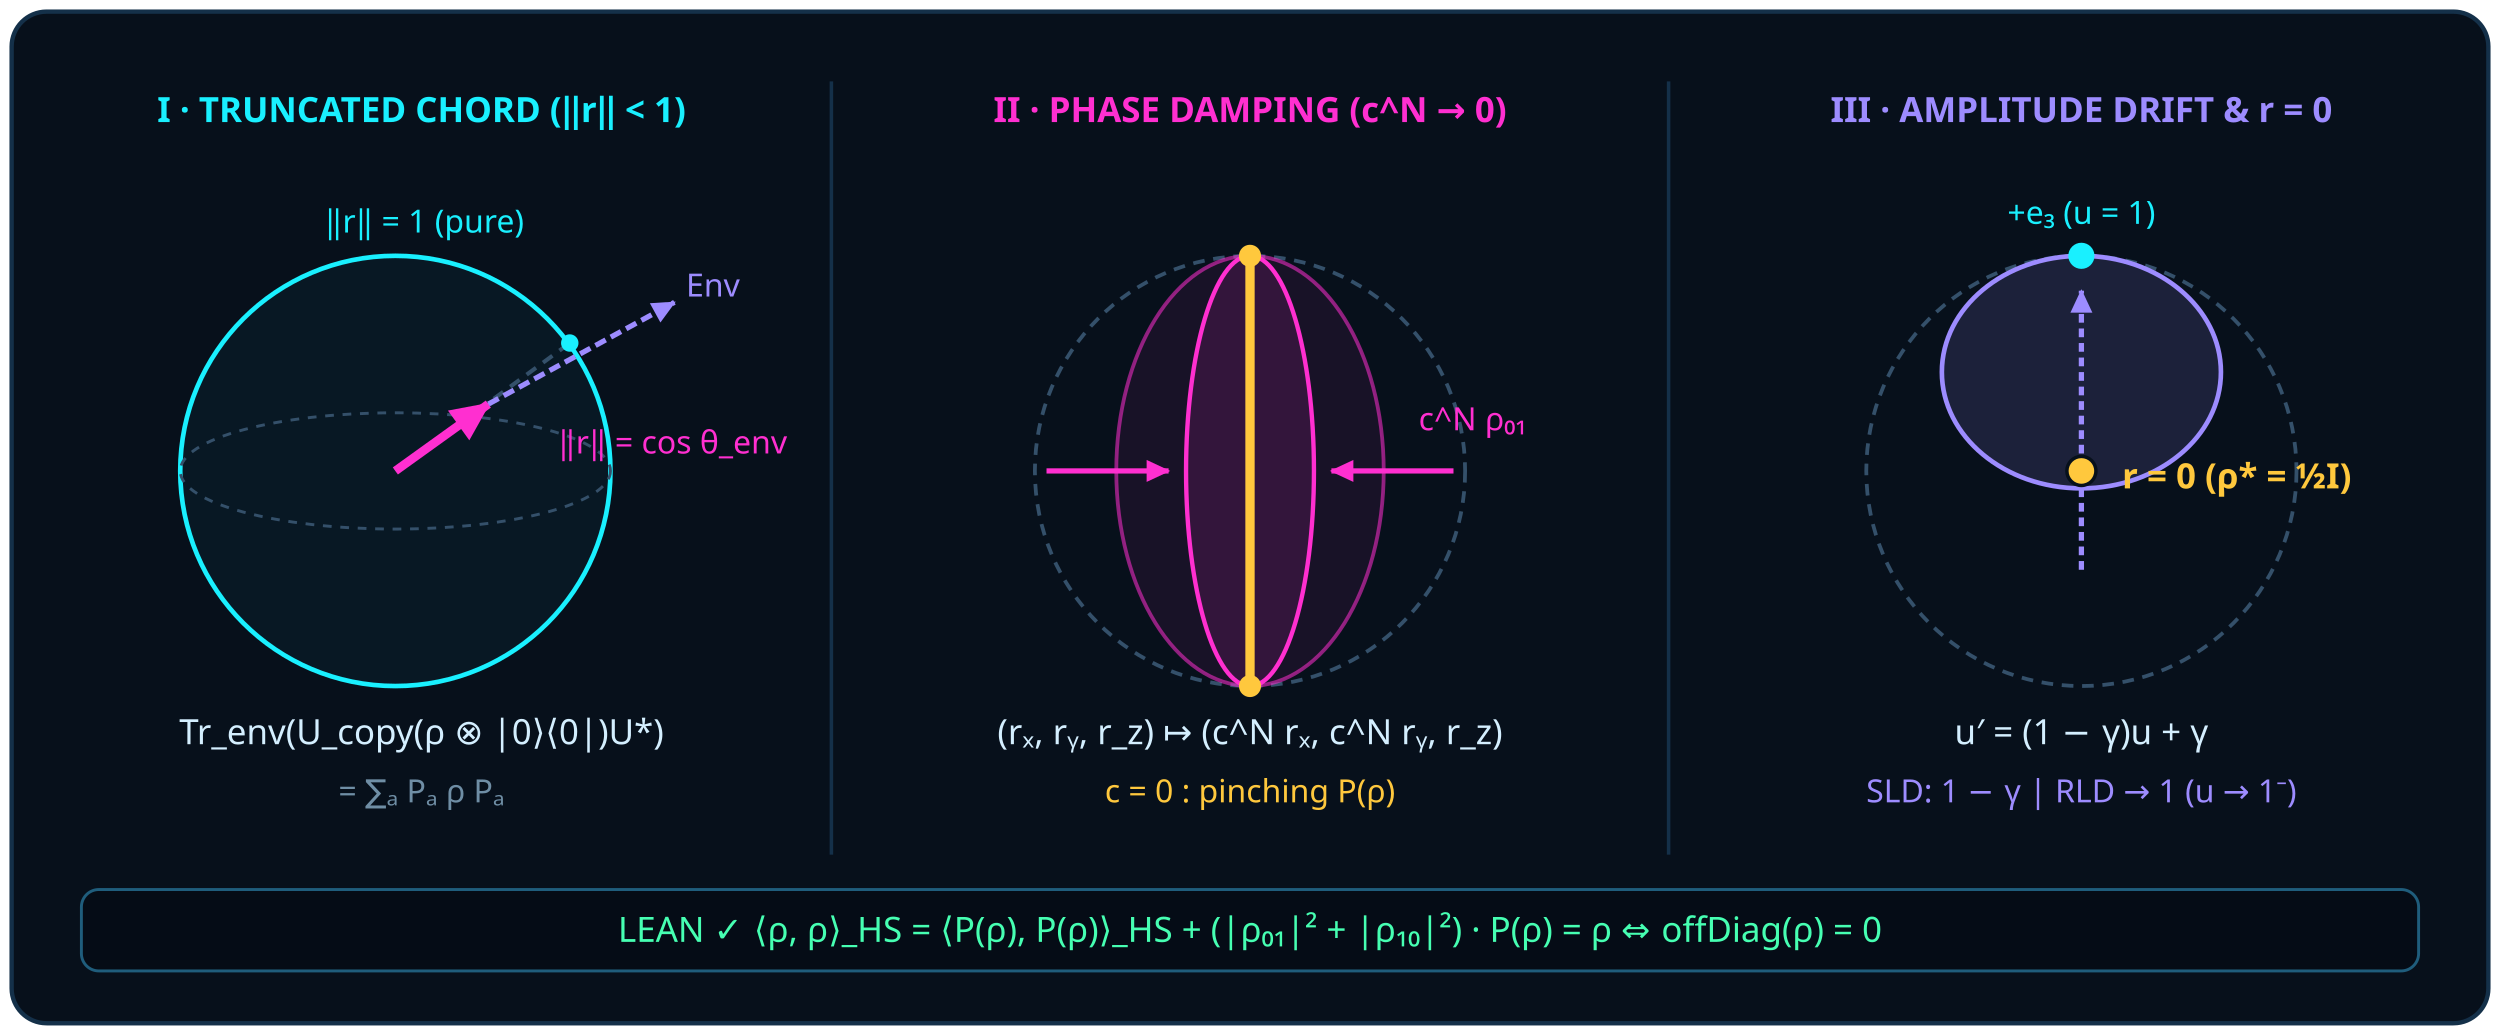
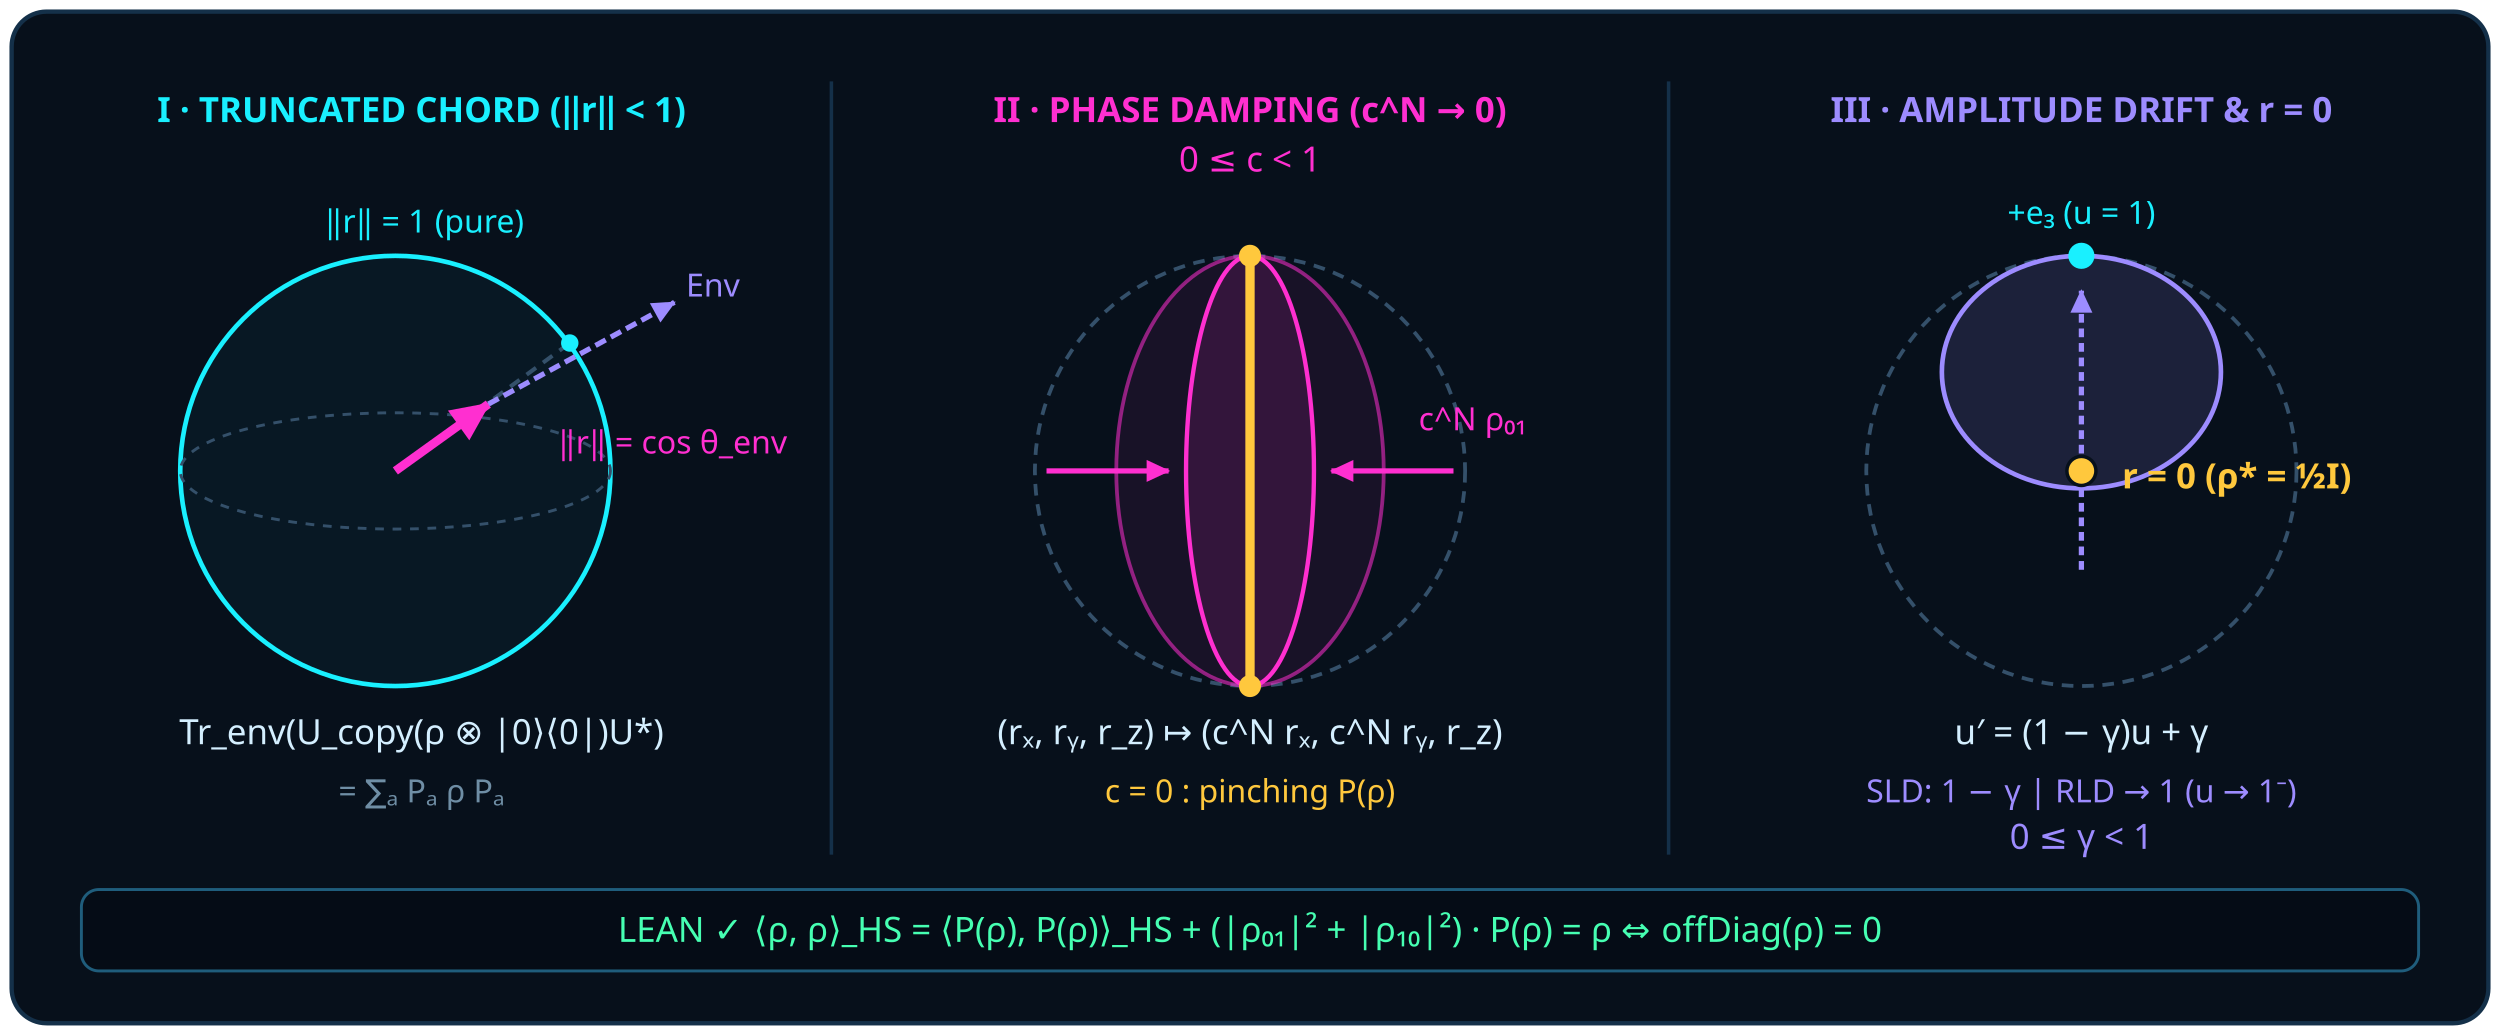
<svg xmlns="http://www.w3.org/2000/svg" viewBox="0 0 860 356" width="860" height="356">
  <defs>
    <marker id="p4-cyan" viewBox="0 0 10 10" refX="8" refY="5" markerWidth="6" markerHeight="6" orient="auto-start-reverse">
      <path d="M1 1.5L8.5 5L1 8.5Z" fill="#19f0ff" />
    </marker>
    <marker id="p4-mag" viewBox="0 0 10 10" refX="8" refY="5" markerWidth="6" markerHeight="6" orient="auto-start-reverse">
      <path d="M1 1.5L8.5 5L1 8.5Z" fill="#ff2fd0" />
    </marker>
    <marker id="p4-vio" viewBox="0 0 10 10" refX="8" refY="5" markerWidth="6" markerHeight="6" orient="auto-start-reverse">
      <path d="M1 1.5L8.5 5L1 8.5Z" fill="#9d8cff" />
    </marker>
    <marker id="p4-amb" viewBox="0 0 10 10" refX="8" refY="5" markerWidth="6" markerHeight="6" orient="auto-start-reverse">
      <path d="M1 1.5L8.5 5L1 8.5Z" fill="#ffc83d" />
    </marker>
  </defs>
  <rect x="4" y="4" width="852" height="348" rx="12" fill="#07101b" stroke="#143049" stroke-width="1.5" />
  <line x1="286" y1="28" x2="286" y2="294" stroke="#143049" stroke-width="1.2" />
  <line x1="574" y1="28" x2="574" y2="294" stroke="#143049" stroke-width="1.2" />
  <g font-family="JetBrains Mono, ui-monospace, SFMono-Regular, Menlo, system-ui, sans-serif">
    <text x="145" y="42" text-anchor="middle" font-size="12" font-weight="600" fill="#19f0ff">I · TRUNCATED CHORD (‖r‖ &lt; 1)</text>
    <circle cx="136" cy="162" r="74" fill="#19f0ff" fill-opacity="0.04" stroke="#19f0ff" stroke-width="1.6" />
    <ellipse cx="136" cy="162" rx="74" ry="20" fill="none" stroke="#34506a" stroke-width="1" stroke-dasharray="3 3" />
    <line x1="136" y1="162" x2="196" y2="118" stroke="#34506a" stroke-width="1.4" stroke-dasharray="4 3" />
    <circle cx="196" cy="118" r="3" fill="#19f0ff" />
    <line x1="136" y1="162" x2="168" y2="139" stroke="#ff2fd0" stroke-width="3" marker-end="url(#p4-mag)" />
    <line x1="168" y1="139" x2="232" y2="104" stroke="#9d8cff" stroke-width="1.8" stroke-dasharray="4 2" marker-end="url(#p4-vio)" />
    <text x="236" y="102" font-size="11" fill="#9d8cff">Env</text>
    <text x="146" y="80" text-anchor="middle" font-size="11" fill="#19f0ff">‖r‖ = 1 (pure)</text>
    <text x="192" y="156" font-size="11" fill="#ff2fd0">‖r‖ = cos θ_env</text>
    <text x="145" y="256" text-anchor="middle" font-size="12" fill="#d4efff">Tr_env(U_copy(ρ ⊗ |0⟩⟨0|)U*)</text>
    <text x="145" y="276" text-anchor="middle" font-size="11" fill="#6f8ea5">= ∑ₐ Pₐ ρ Pₐ</text>
    <text x="430" y="42" text-anchor="middle" font-size="12" font-weight="600" fill="#ff2fd0">II · PHASE DAMPING (c^N → 0)</text>
+     <text x="430" y="59" text-anchor="middle" font-size="12" fill="#ff2fd0">0 ≤ c &lt; 1</text>
    <circle cx="430" cy="162" r="74" fill="none" stroke="#34506a" stroke-width="1.3" stroke-dasharray="4 3" />
    <ellipse cx="430" cy="162" rx="46" ry="74" fill="#ff2fd0" fill-opacity="0.07" stroke="#ff2fd0" stroke-opacity="0.55" stroke-width="1.3" />
    <ellipse cx="430" cy="162" rx="22" ry="74" fill="#ff2fd0" fill-opacity="0.12" stroke="#ff2fd0" stroke-width="1.5" />
    <line x1="430" y1="88" x2="430" y2="236" stroke="#ffc83d" stroke-width="3.2" />
    <circle cx="430" cy="88" r="3.8" fill="#ffc83d" />
    <circle cx="430" cy="236" r="3.8" fill="#ffc83d" />
    <line x1="500" y1="162" x2="458" y2="162" stroke="#ff2fd0" stroke-width="1.8" marker-end="url(#p4-mag)" />
    <line x1="360" y1="162" x2="402" y2="162" stroke="#ff2fd0" stroke-width="1.8" marker-end="url(#p4-mag)" />
    <text x="488" y="148" font-size="11" fill="#ff2fd0">c^N ρ₀₁</text>
    <text x="430" y="256" text-anchor="middle" font-size="12" fill="#d4efff">(rₓ, rᵧ, r_z) ↦ (c^N rₓ, c^N rᵧ, r_z)</text>
    <text x="430" y="276" text-anchor="middle" font-size="11" fill="#ffc83d">c = 0 : pinching P(ρ)</text>
    <text x="716" y="42" text-anchor="middle" font-size="12" font-weight="600" fill="#9d8cff">III · AMPLITUDE DRIFT &amp; r = 0</text>
    <circle cx="716" cy="162" r="74" fill="none" stroke="#34506a" stroke-width="1.3" stroke-dasharray="4 3" />
    <ellipse cx="716" cy="128" rx="48" ry="40" fill="#9d8cff" fill-opacity="0.14" stroke="#9d8cff" stroke-width="1.6" />
    <circle cx="716" cy="88" r="4.5" fill="#19f0ff" />
    <line x1="716" y1="196" x2="716" y2="100" stroke="#9d8cff" stroke-width="1.8" stroke-dasharray="3 2" marker-end="url(#p4-vio)" />
    <circle cx="716" cy="162" r="5" fill="#ffc83d" stroke="#07101b" stroke-width="1.2" />
    <text x="716" y="77" text-anchor="middle" font-size="11" fill="#19f0ff">+e₃ (u = 1)</text>
    <text x="730" y="168" font-size="12" font-weight="600" fill="#ffc83d">r = 0 (ρ* = ½I)</text>
    <text x="716" y="256" text-anchor="middle" font-size="12" fill="#d4efff">u′ = (1 − γ)u + γ</text>
    <text x="716" y="276" text-anchor="middle" font-size="11" fill="#9d8cff">SLD: 1 − γ  |  RLD → 1 (u → 1⁻)</text>
+     <text x="716" y="292" text-anchor="middle" font-size="12" fill="#9d8cff">0 ≤ γ &lt; 1</text>
    <rect x="28" y="306" width="804" height="28" rx="6" fill="#050c16" stroke="#1f5d7c" stroke-width="1" />
    <text x="430" y="324" text-anchor="middle" font-size="12" fill="#46ffb2">LEAN ✓  ⟨ρ, ρ⟩_HS = ⟨P(ρ), P(ρ)⟩_HS + (|ρ₀₁|² + |ρ₁₀|²)   ·   P(ρ) = ρ ⇔ offDiag(ρ) = 0</text>
  </g>
</svg>
